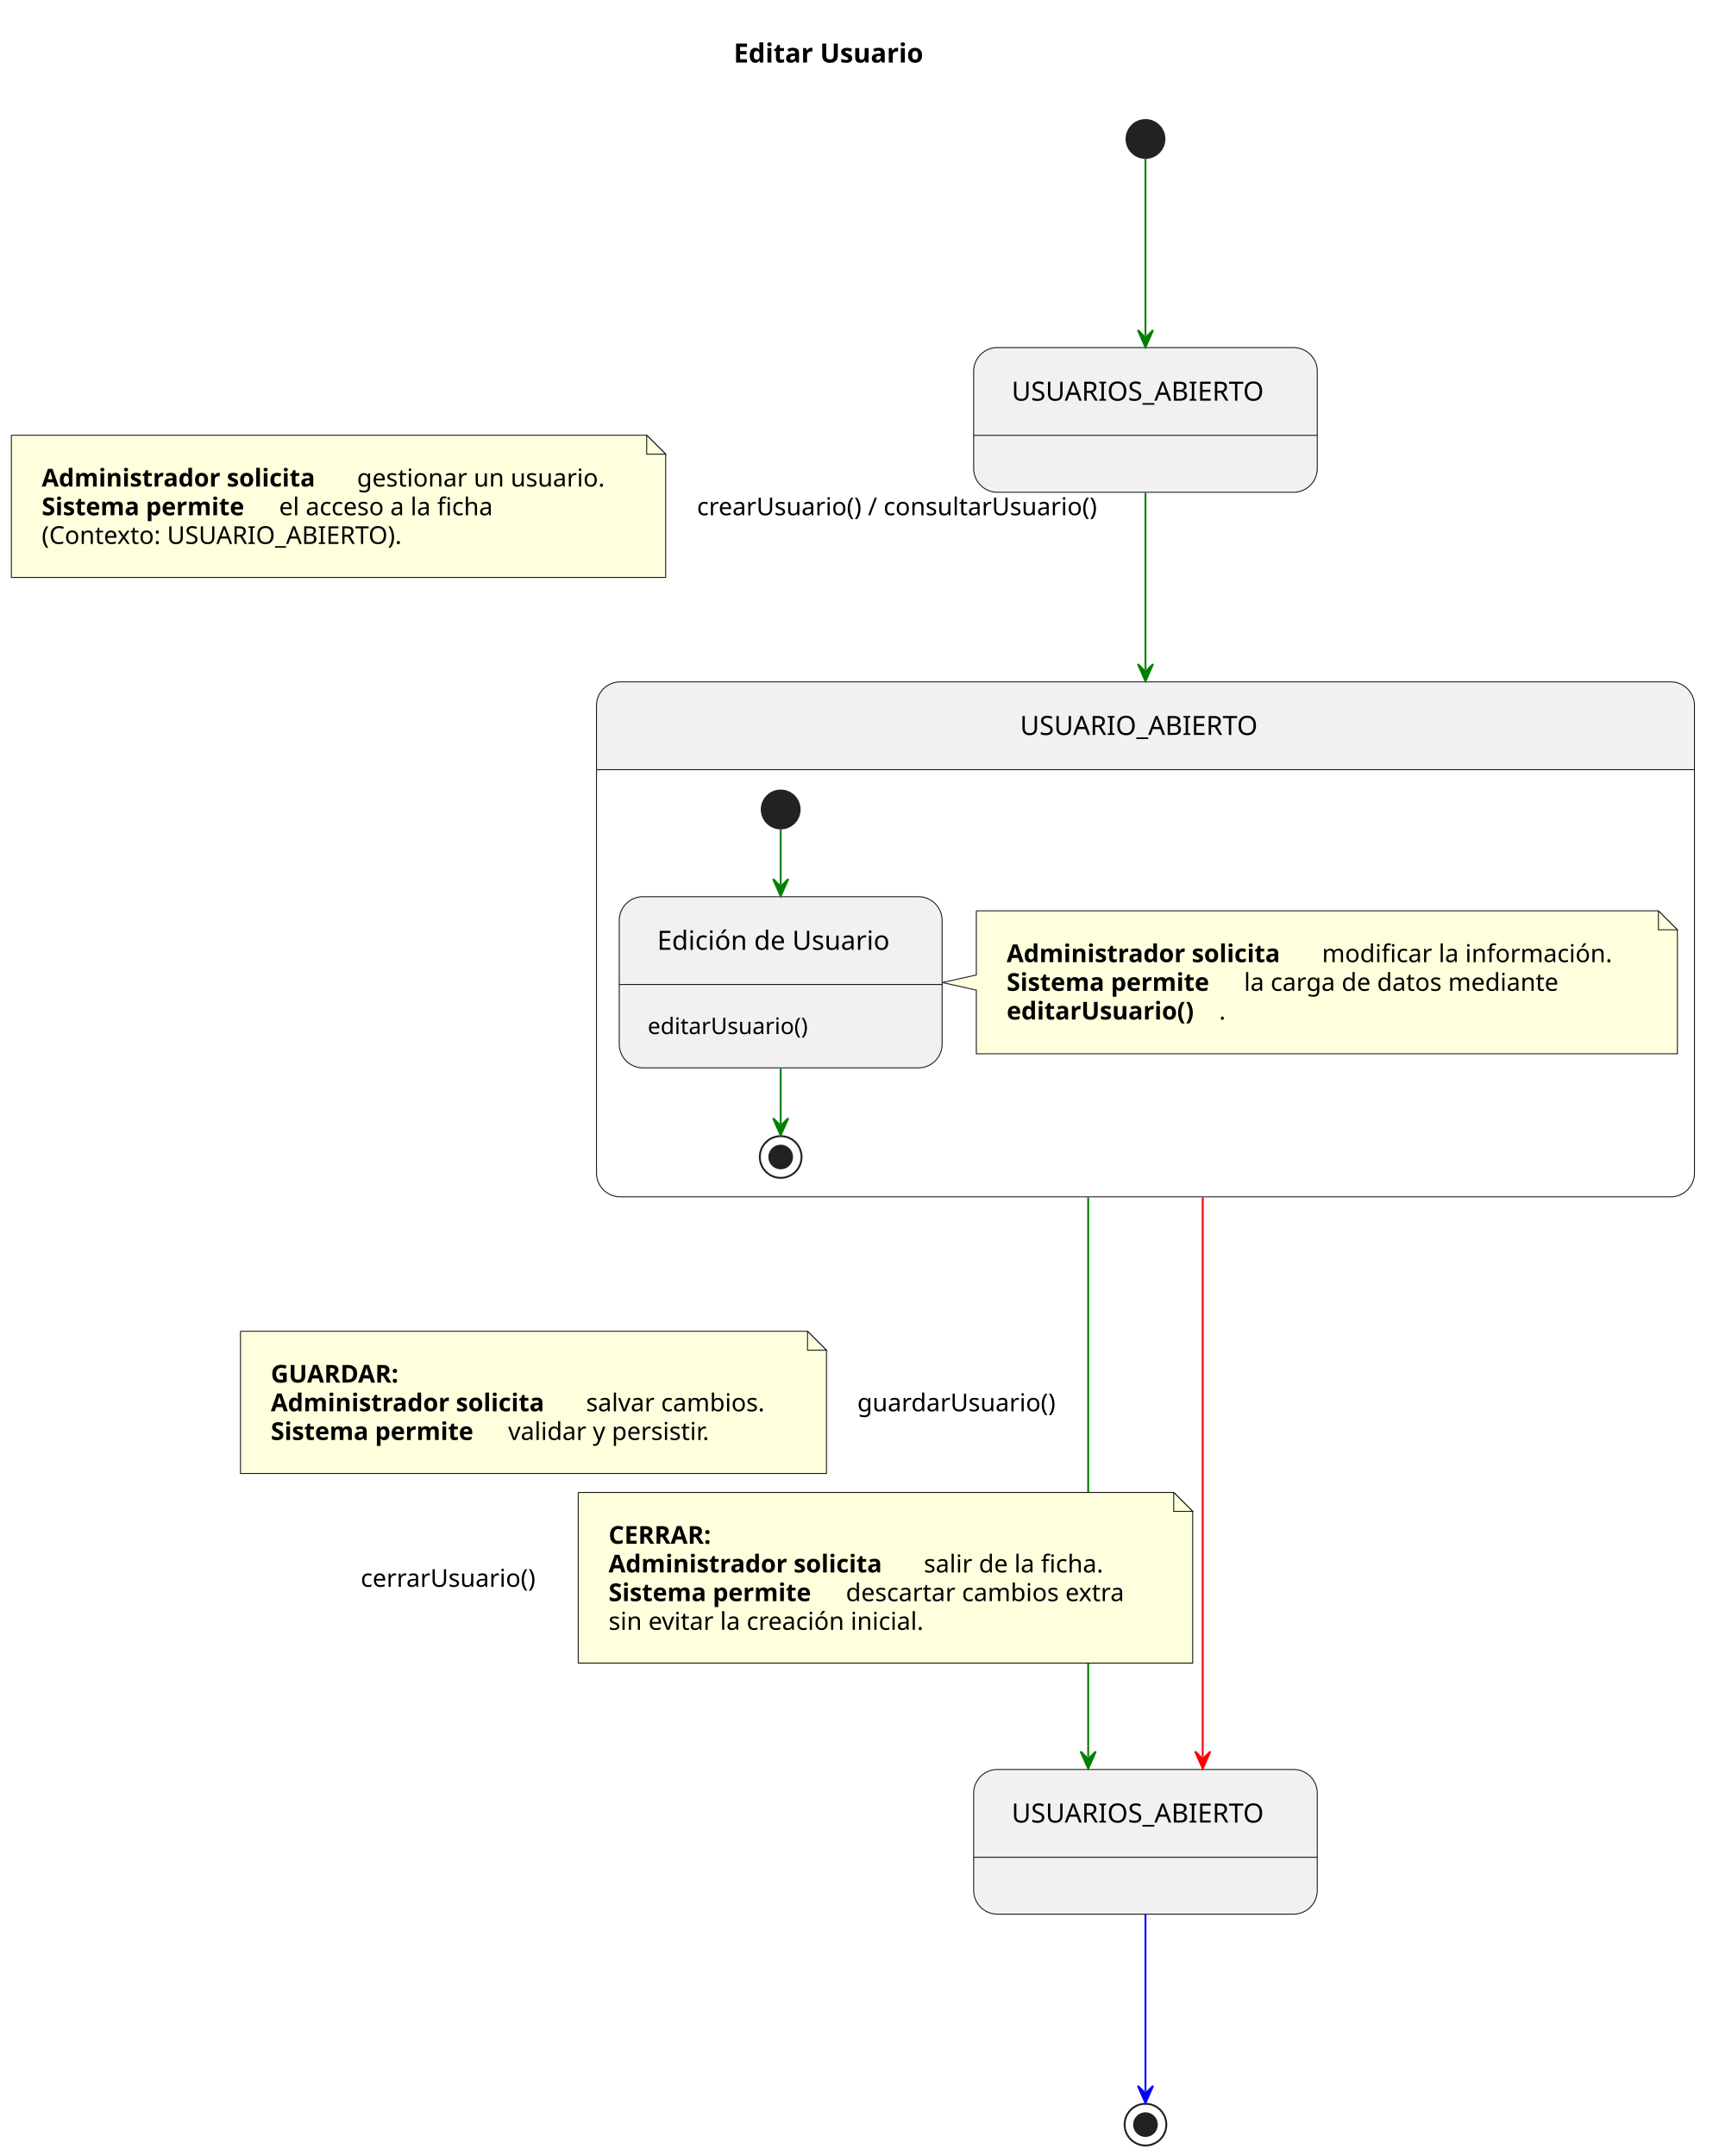
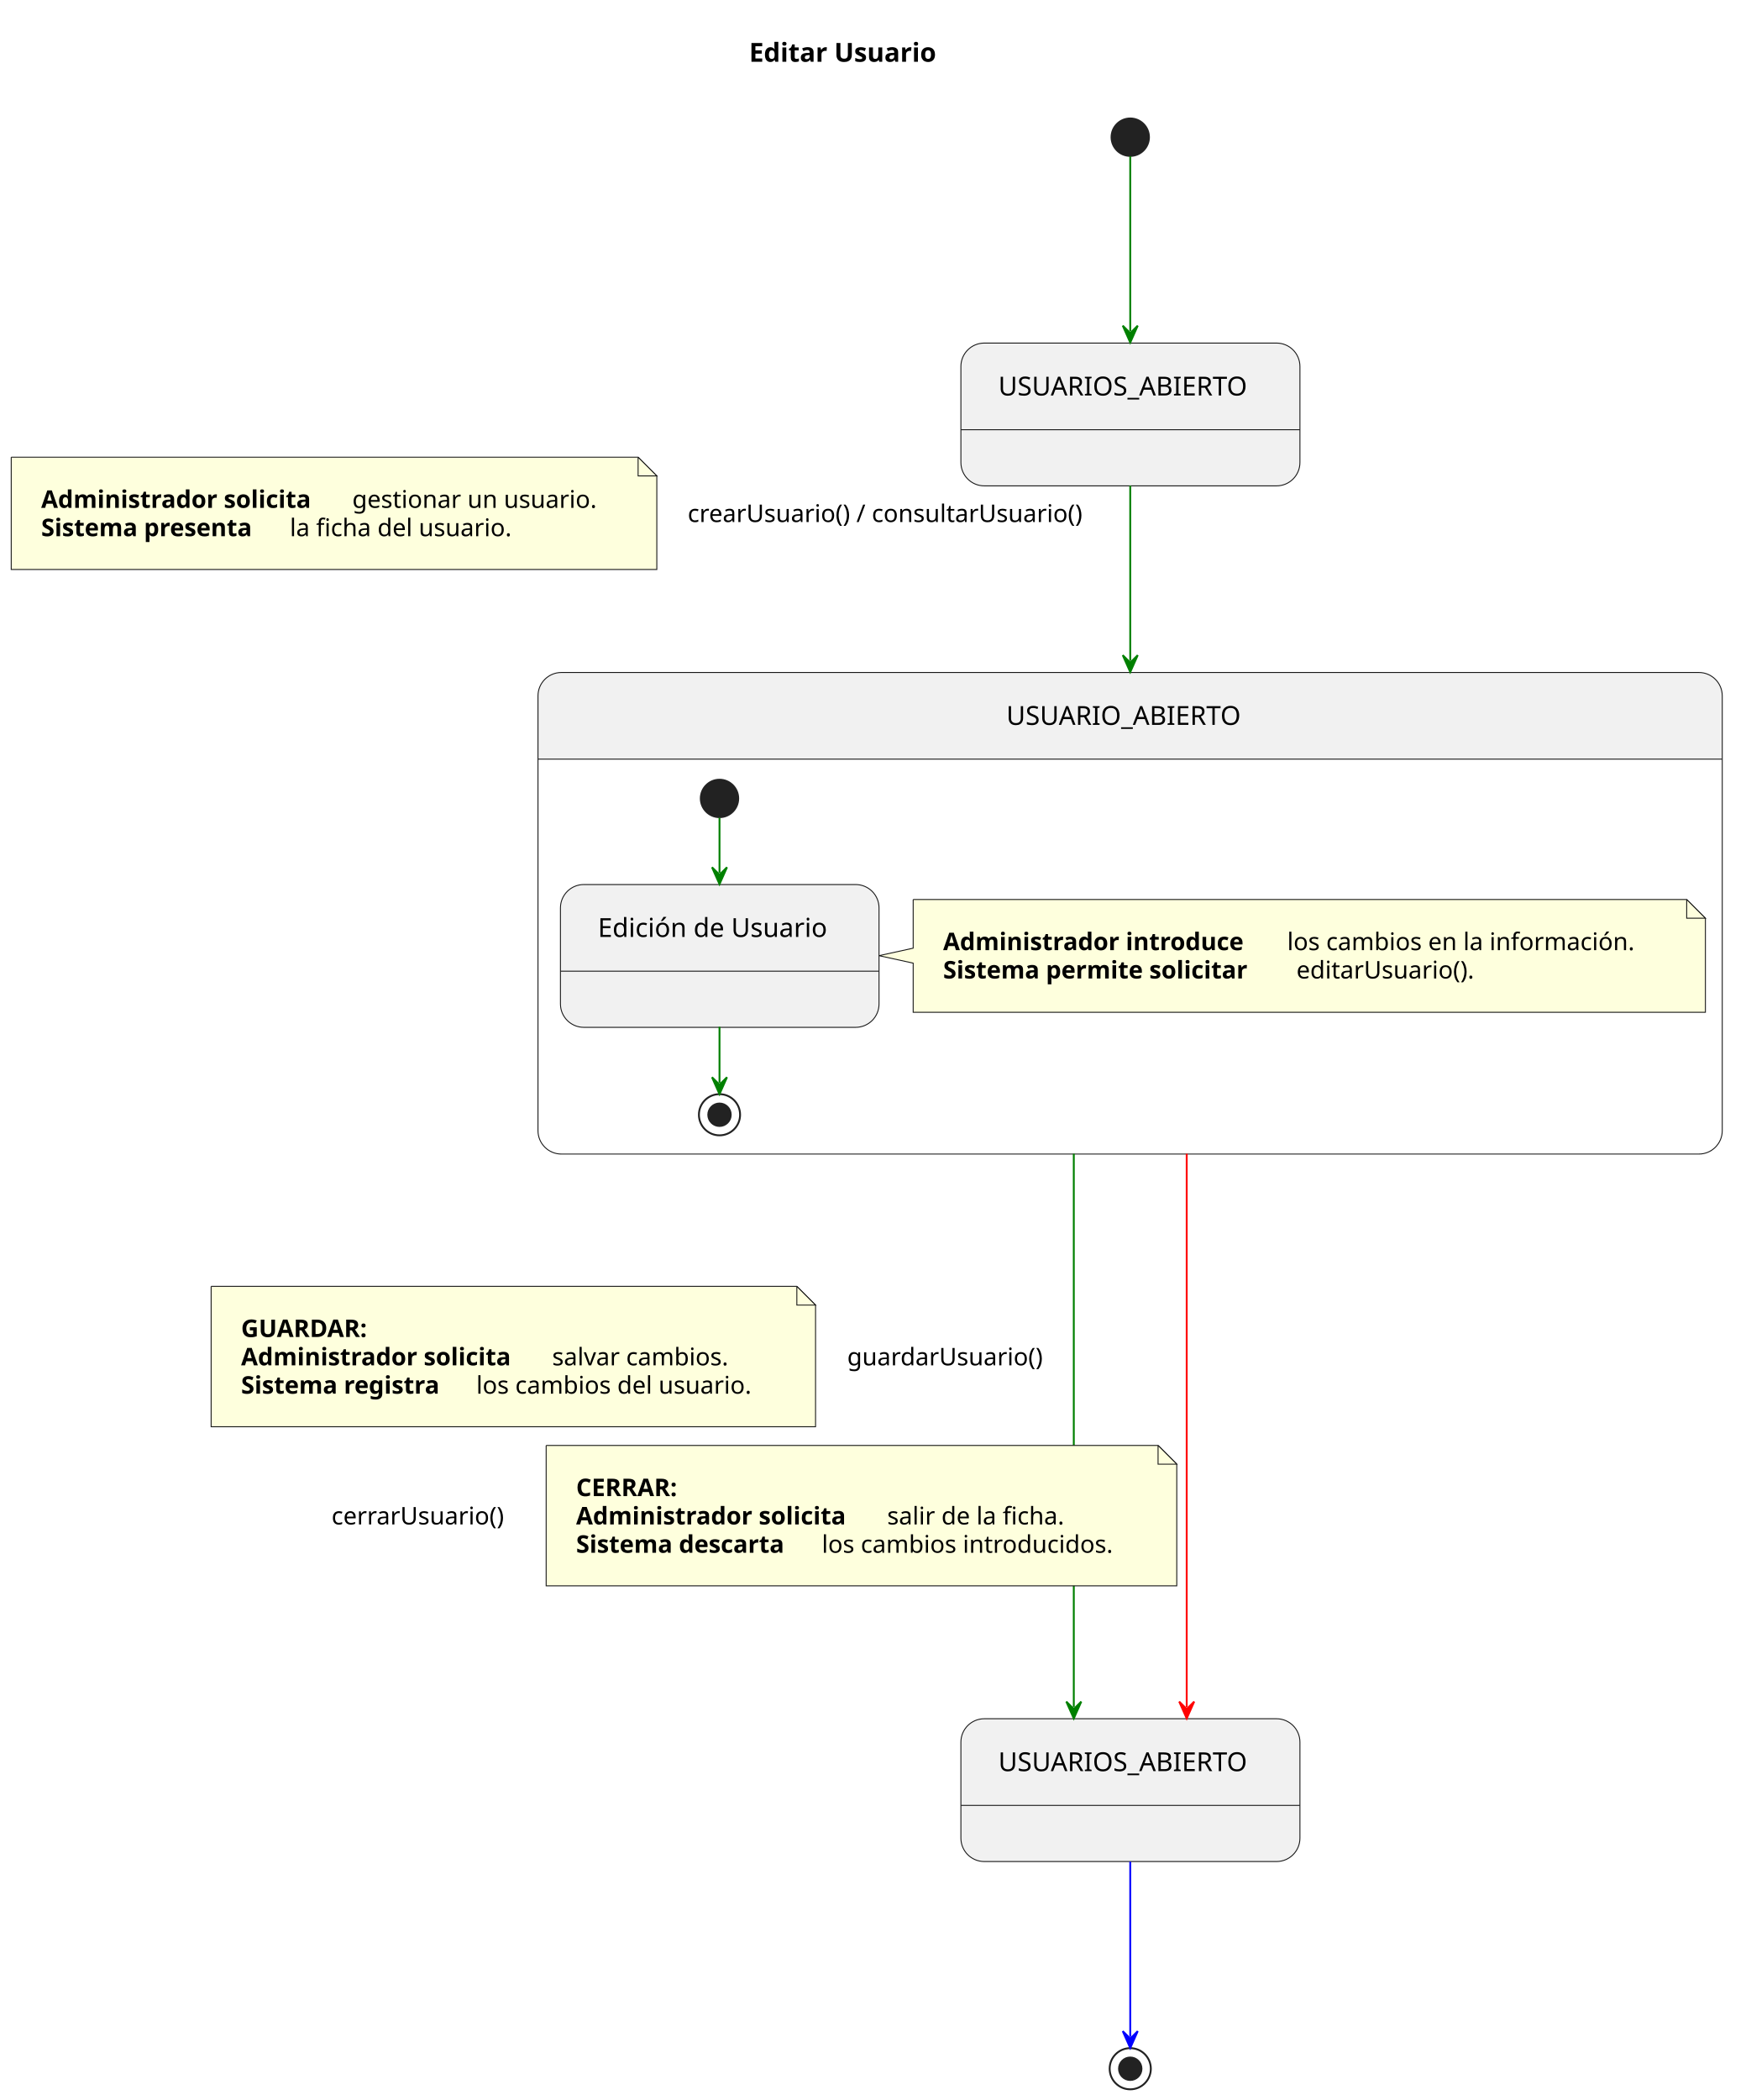
- <svg xmlns="http://www.w3.org/2000/svg" contentStyleType="text/css" data-diagram-type="STATE" height="1137px" preserveAspectRatio="none" style="width:906px;height:1137px;background:#FFFFFF;" version="1.1" viewBox="0 0 906 1137" width="906px" zoomAndPan="magnify">
+ <svg xmlns="http://www.w3.org/2000/svg" contentStyleType="text/css" data-diagram-type="STATE" height="1122px" preserveAspectRatio="none" style="width:933px;height:1122px;background:#FFFFFF;" version="1.1" viewBox="0 0 933 1122" width="933px" zoomAndPan="magnify">
  <defs />
  <g>
    <g class="title" data-source-line="1">
-       <text fill="#000000" font-family="sans-serif" font-size="14" font-weight="bold" lengthAdjust="spacing" textLength="112.738" x="386.867" y="32.995">Editar Usuario</text>
+       <text fill="#000000" font-family="sans-serif" font-size="14" font-weight="bold" lengthAdjust="spacing" textLength="112.738" x="400.313" y="32.995">Editar Usuario</text>
    </g>
-     <g>
-       <rect fill="#F1F1F1" height="76.297" rx="12.5" ry="12.5" style="stroke:#181818;stroke-width:0.5;" width="181.176" x="513.41" y="183.297" />
-       <line style="stroke:#181818;stroke-width:0.5;" x1="513.41" x2="694.586" y1="229.594" y2="229.594" />
-       <text fill="#000000" font-family="sans-serif" font-size="14" lengthAdjust="spacing" textLength="141.176" x="533.41" y="211.292">USUARIOS_ABIERTO</text>
+     <g id="USUARIOS_ABIERTO_LISTADO">
+       <rect fill="#F1F1F1" height="76.297" rx="12.5" ry="12.5" style="stroke:#181818;stroke-width:0.5;" width="181.176" x="513.5" y="183.297" />
+       <line style="stroke:#181818;stroke-width:0.5;" x1="513.5" x2="694.676" y1="229.594" y2="229.594" />
+       <text fill="#000000" font-family="sans-serif" font-size="14" lengthAdjust="spacing" textLength="141.176" x="533.5" y="211.292">USUARIOS_ABIERTO</text>
    </g>
-     <path d="M327.02,359.597 L880.973,359.597 A12.5,12.5 0 0 1 893.473,372.097 L893.473,405.894 L314.52,405.894 L314.52,372.097 A12.5,12.5 0 0 1 327.02,359.597" fill="#F1F1F1" />
-     <rect fill="none" height="271.567" rx="12.5" ry="12.5" style="stroke:#181818;stroke-width:0.5;" width="578.953" x="314.52" y="359.597" />
-     <line style="stroke:#181818;stroke-width:0.5;" x1="314.52" x2="893.473" y1="405.894" y2="405.894" />
-     <text fill="#000000" font-family="sans-serif" font-size="14" lengthAdjust="spacing" textLength="132.289" x="537.852" y="387.592">USUARIO_ABIERTO</text>
-     <g>
-       <rect fill="#F1F1F1" height="90.266" rx="12.5" ry="12.5" style="stroke:#181818;stroke-width:0.5;" width="170.252" x="326.52" y="472.894" />
-       <line style="stroke:#181818;stroke-width:0.5;" x1="326.52" x2="496.772" y1="519.191" y2="519.191" />
-       <text fill="#000000" font-family="sans-serif" font-size="14" lengthAdjust="spacing" textLength="130.252" x="346.52" y="500.889">Edición de Usuario</text>
-       <text fill="#000000" font-family="sans-serif" font-size="12" lengthAdjust="spacing" textLength="90.293" x="341.52" y="545.329">editarUsuario()</text>
+     <path d="M300,359.297 L907.864,359.297 A12.5,12.5 0 0 1 920.364,371.797 L920.364,405.594 L287.5,405.594 L287.5,371.797 A12.5,12.5 0 0 1 300,359.297" fill="#F1F1F1" />
+     <rect fill="none" height="257.297" rx="12.5" ry="12.5" style="stroke:#181818;stroke-width:0.5;" width="632.864" x="287.5" y="359.297" />
+     <line style="stroke:#181818;stroke-width:0.5;" x1="287.5" x2="920.364" y1="405.594" y2="405.594" />
+     <text fill="#000000" font-family="sans-serif" font-size="14" lengthAdjust="spacing" textLength="132.289" x="537.787" y="387.292">USUARIO_ABIERTO</text>
+     <g id="USUARIO_ABIERTO.ModificacionDatos">
+       <rect fill="#F1F1F1" height="76.297" rx="12.5" ry="12.5" style="stroke:#181818;stroke-width:0.5;" width="170.252" x="299.5" y="472.594" />
+       <line style="stroke:#181818;stroke-width:0.5;" x1="299.5" x2="469.752" y1="518.891" y2="518.891" />
+       <text fill="#000000" font-family="sans-serif" font-size="14" lengthAdjust="spacing" textLength="130.252" x="319.5" y="500.589">Edición de Usuario</text>
    </g>
-     <ellipse cx="411.65" cy="426.894" fill="#222222" rx="10" ry="10" style="stroke:#222222;stroke-width:1;" />
-     <ellipse cx="411.65" cy="610.164" fill="none" rx="11" ry="11" style="stroke:#222222;stroke-width:1;" />
-     <ellipse cx="411.65" cy="610.164" fill="#222222" rx="6" ry="6" style="stroke:#222222;stroke-width:1;" />
-     <g class="entity" data-qualified-name="USUARIO_ABIERTO_COMP.GMN2" data-source-line="34" id="ent0003">
-       <path d="M514.81,480.334 L514.81,514.164 L496.89,518.164 L514.81,522.164 L514.81,555.732 A0,0 0 0 0 514.81,555.732 L884.473,555.732 A0,0 0 0 0 884.473,555.732 L884.473,490.334 L874.473,480.334 L514.81,480.334 A0,0 0 0 0 514.81,480.334" fill="#FEFFDD" style="stroke:#181818;stroke-width:0.5;" />
-       <path d="M874.473,480.334 L874.473,490.334 L884.473,490.334 L874.473,480.334" fill="#FEFFDD" style="stroke:#181818;stroke-width:0.5;" />
-       <text fill="#000000" font-family="sans-serif" font-size="13" font-weight="bold" lengthAdjust="spacing" textLength="162.119" x="530.81" y="507.401">Administrador solicita</text>
-       <text fill="#000000" font-family="sans-serif" font-size="13" lengthAdjust="spacing" textLength="162.411" x="697.062" y="507.401">modificar la información.</text>
-       <text fill="#000000" font-family="sans-serif" font-size="13" font-weight="bold" lengthAdjust="spacing" textLength="120.999" x="530.81" y="522.534">Sistema permite</text>
-       <text fill="#000000" font-family="sans-serif" font-size="13" lengthAdjust="spacing" textLength="178.902" x="655.941" y="522.534">la carga de datos mediante</text>
-       <text fill="#000000" font-family="sans-serif" font-size="13" font-weight="bold" lengthAdjust="spacing" textLength="111.979" x="530.81" y="537.666">editarUsuario()</text>
-       <text fill="#000000" font-family="sans-serif" font-size="13" lengthAdjust="spacing" textLength="4.132" x="642.789" y="537.666">.</text>
+     <ellipse cx="384.5" cy="426.594" fill="#222222" rx="10" ry="10" style="stroke:#222222;stroke-width:1;" />
+     <ellipse cx="384.5" cy="595.594" fill="none" rx="11" ry="11" style="stroke:#222222;stroke-width:1;" />
+     <ellipse cx="384.5" cy="595.594" fill="#222222" rx="6" ry="6" style="stroke:#222222;stroke-width:1;" />
+     <g class="entity" data-entity="GMN2" data-source-line="19" data-uid="ent0003" id="entity_GMN2">
+       <path d="M488,480.594 L488,506.594 L469.74,510.594 L488,514.594 L488,540.859 A0,0 0 0 0 488,540.859 L911.364,540.859 A0,0 0 0 0 911.364,540.859 L911.364,490.594 L901.364,480.594 L488,480.594 A0,0 0 0 0 488,480.594" fill="#FEFFDD" style="stroke:#181818;stroke-width:0.5;" />
+       <path d="M901.364,480.594 L901.364,490.594 L911.364,490.594 L901.364,480.594" fill="#FEFFDD" style="stroke:#181818;stroke-width:0.5;" />
+       <text fill="#000000" font-family="sans-serif" font-size="13" font-weight="bold" lengthAdjust="spacing" textLength="179.74" x="504" y="507.661">Administrador introduce</text>
+       <text fill="#000000" font-family="sans-serif" font-size="13" lengthAdjust="spacing" textLength="198.491" x="687.873" y="507.661">los cambios en la información.</text>
+       <text fill="#000000" font-family="sans-serif" font-size="13" font-weight="bold" lengthAdjust="spacing" textLength="184.666" x="504" y="522.793">Sistema permite solicitar</text>
+       <text fill="#000000" font-family="sans-serif" font-size="13" lengthAdjust="spacing" textLength="101.95" x="692.798" y="522.793">editarUsuario().</text>
    </g>
-     <g class="link" data-entity-1="ent0005" data-entity-2="ent0005" data-link-type="dependency" data-source-line="31" id="lnk6">
-       <path d="M411.65,437.354 C411.65,446.144 411.65,453.354 411.65,466.554" fill="none" id="*start*USUARIO_ABIERTO_COMP-to-ModificacionDatos" style="stroke:#008000;stroke-width:1;" />
-       <polygon fill="#008000" points="411.65,472.554,415.65,463.554,411.65,467.554,407.65,463.554,411.65,472.554" style="stroke:#008000;stroke-width:1;" />
+     <g class="link" data-entity-1=".start.USUARIO_ABIERTO" data-entity-2="ModificacionDatos" data-source-line="17" data-uid="lnk6" id="link_.start.USUARIO_ABIERTO_ModificacionDatos">
+       <path d="M384.5,436.894 C384.5,445.834 384.5,453.344 384.5,466.374" fill="none" id="*start*USUARIO_ABIERTO-to-ModificacionDatos" style="stroke:#008000;stroke-width:1;" />
+       <polygon fill="#008000" points="384.5,472.374,388.5,463.374,384.5,467.374,380.5,463.374,384.5,472.374" style="stroke:#008000;stroke-width:1;" />
    </g>
-     <g class="link" data-entity-1="ent0005" data-entity-2="ent0007" data-link-type="dependency" data-source-line="39" id="lnk8">
-       <path d="M411.65,563.554 C411.65,576.614 411.65,583.724 411.65,592.704" fill="none" id="ModificacionDatos-to-*end*USUARIO_ABIERTO_COMP" style="stroke:#008000;stroke-width:1;" />
-       <polygon fill="#008000" points="411.65,598.704,415.65,589.704,411.65,593.704,407.65,589.704,411.65,598.704" style="stroke:#008000;stroke-width:1;" />
+     <g class="link" data-entity-1="ModificacionDatos" data-entity-2=".end.USUARIO_ABIERTO" data-source-line="22" data-uid="lnk8" id="link_ModificacionDatos_.end.USUARIO_ABIERTO">
+       <path d="M384.5,548.614 C384.5,561.704 384.5,569.354 384.5,578.554" fill="none" id="ModificacionDatos-to-*end*USUARIO_ABIERTO" style="stroke:#008000;stroke-width:1;" />
+       <polygon fill="#008000" points="384.5,584.554,388.5,575.554,384.5,579.554,380.5,575.554,384.5,584.554" style="stroke:#008000;stroke-width:1;" />
    </g>
-     <g>
-       <rect fill="#F1F1F1" height="76.297" rx="12.5" ry="12.5" style="stroke:#181818;stroke-width:0.5;" width="181.176" x="513.41" y="933.157" />
-       <line style="stroke:#181818;stroke-width:0.5;" x1="513.41" x2="694.586" y1="979.454" y2="979.454" />
-       <text fill="#000000" font-family="sans-serif" font-size="14" lengthAdjust="spacing" textLength="141.176" x="533.41" y="961.152">USUARIOS_ABIERTO</text>
+     <g id="USUARIOS_ABIERTO_FINAL">
+       <rect fill="#F1F1F1" height="76.297" rx="12.5" ry="12.5" style="stroke:#181818;stroke-width:0.5;" width="181.176" x="513.5" y="918.297" />
+       <line style="stroke:#181818;stroke-width:0.5;" x1="513.5" x2="694.676" y1="964.594" y2="964.594" />
+       <text fill="#000000" font-family="sans-serif" font-size="14" lengthAdjust="spacing" textLength="141.176" x="533.5" y="946.292">USUARIOS_ABIERTO</text>
    </g>
    <ellipse cx="604" cy="73.297" fill="#222222" rx="10" ry="10" style="stroke:#222222;stroke-width:1;" />
-     <ellipse cx="604" cy="1120.457" fill="none" rx="11" ry="11" style="stroke:#222222;stroke-width:1;" />
-     <ellipse cx="604" cy="1120.457" fill="#222222" rx="6" ry="6" style="stroke:#222222;stroke-width:1;" />
-     <g class="link" data-entity-1="ent0002" data-entity-2="ent0002" data-link-type="dependency" data-source-line="14" id="lnk3">
-       <path d="M604,83.477 C604,103.677 604,143.747 604,177.107" fill="none" id="*start*-to-USUARIOS_ABIERTO_LISTADO" style="stroke:#008000;stroke-width:1;" />
-       <polygon fill="#008000" points="604,183.107,608,174.107,604,178.107,600,174.107,604,183.107" style="stroke:#008000;stroke-width:1;" />
+     <ellipse cx="604" cy="1105.297" fill="none" rx="11" ry="11" style="stroke:#222222;stroke-width:1;" />
+     <ellipse cx="604" cy="1105.297" fill="#222222" rx="6" ry="6" style="stroke:#222222;stroke-width:1;" />
+     <g class="link" data-entity-1=".start." data-entity-2="USUARIOS_ABIERTO_LISTADO" data-source-line="9" data-uid="lnk3" id="link_.start._USUARIOS_ABIERTO_LISTADO">
+       <path d="M604,83.467 C604,103.647 604,143.677 604,176.997" fill="none" id="*start*-to-USUARIOS_ABIERTO_LISTADO" style="stroke:#008000;stroke-width:1;" />
+       <polygon fill="#008000" points="604,182.997,608,173.997,604,177.997,600,173.997,604,182.997" style="stroke:#008000;stroke-width:1;" />
    </g>
-     <g class="link" data-entity-1="ent0002" data-entity-2="ent0003" data-link-type="dependency" data-source-line="17" id="lnk4">
-       <path d="M604,259.827 C604,286.107 604,316.697 604,353.207" fill="none" id="USUARIOS_ABIERTO_LISTADO-to-USUARIO_ABIERTO_COMP" style="stroke:#008000;stroke-width:1;" />
-       <polygon fill="#008000" points="604,359.207,608,350.207,604,354.207,600,350.207,604,359.207" style="stroke:#008000;stroke-width:1;" />
-       <path d="M6,229.517 L6,304.517 L351,304.517 L351,239.517 L341,229.517 L6,229.517" fill="#FEFFDD" style="stroke:#181818;stroke-width:0.5;" />
-       <path d="M341,229.517 L341,239.517 L351,239.517 L341,229.517" fill="#FEFFDD" style="stroke:#181818;stroke-width:0.5;" />
-       <text fill="#000000" font-family="sans-serif" font-size="13" font-weight="bold" lengthAdjust="spacing" textLength="162.119" x="22" y="256.584">Administrador solicita</text>
-       <text fill="#000000" font-family="sans-serif" font-size="13" lengthAdjust="spacing" textLength="138.239" x="188.251" y="256.584">gestionar un usuario.</text>
-       <text fill="#000000" font-family="sans-serif" font-size="13" font-weight="bold" lengthAdjust="spacing" textLength="120.999" x="22" y="271.717">Sistema permite</text>
-       <text fill="#000000" font-family="sans-serif" font-size="13" lengthAdjust="spacing" textLength="124.211" x="147.131" y="271.717">el acceso a la ficha</text>
-       <text fill="#000000" font-family="sans-serif" font-size="13" lengthAdjust="spacing" textLength="204.737" x="22" y="286.849">(Contexto: USUARIO_ABIERTO).</text>
-       <text fill="#000000" font-family="sans-serif" font-size="13" lengthAdjust="spacing" textLength="225.913" x="367.491" y="271.717">crearUsuario() / consultarUsuario()</text>
+     <g class="link" data-entity-1="USUARIOS_ABIERTO_LISTADO" data-entity-2="USUARIO_ABIERTO" data-source-line="10" data-uid="lnk4" id="link_USUARIOS_ABIERTO_LISTADO_USUARIO_ABIERTO">
+       <path d="M604,259.477 C604,285.887 604,316.697 604,353.057" fill="none" id="USUARIOS_ABIERTO_LISTADO-to-USUARIO_ABIERTO" style="stroke:#008000;stroke-width:1;" />
+       <polygon fill="#008000" points="604,359.057,608,350.057,604,354.057,600,350.057,604,359.057" style="stroke:#008000;stroke-width:1;" />
+       <path d="M6,244.267 L6,304.267 L351,304.267 L351,254.267 L341,244.267 L6,244.267" fill="#FEFFDD" style="stroke:#181818;stroke-width:0.5;" />
+       <path d="M341,244.267 L341,254.267 L351,254.267 L341,244.267" fill="#FEFFDD" style="stroke:#181818;stroke-width:0.5;" />
+       <text fill="#000000" font-family="sans-serif" font-size="13" font-weight="bold" lengthAdjust="spacing" textLength="162.119" x="22" y="271.334">Administrador solicita</text>
+       <text fill="#000000" font-family="sans-serif" font-size="13" lengthAdjust="spacing" textLength="138.239" x="188.251" y="271.334">gestionar un usuario.</text>
+       <text fill="#000000" font-family="sans-serif" font-size="13" font-weight="bold" lengthAdjust="spacing" textLength="128.762" x="22" y="286.467">Sistema presenta</text>
+       <text fill="#000000" font-family="sans-serif" font-size="13" lengthAdjust="spacing" textLength="127.639" x="154.894" y="286.467">la ficha del usuario.</text>
+       <text fill="#000000" font-family="sans-serif" font-size="13" lengthAdjust="spacing" textLength="225.913" x="367.491" y="278.9">crearUsuario() / consultarUsuario()</text>
    </g>
-     <g class="link" data-entity-1="ent0003" data-entity-2="ent0004" data-link-type="dependency" data-source-line="43" id="lnk9">
-       <path d="M573.8,631.437 C573.8,734.047 573.8,861.817 573.8,926.677" fill="none" id="USUARIO_ABIERTO_COMP-to-USUARIOS_ABIERTO_FINAL" style="stroke:#008000;stroke-width:1;" />
-       <polygon fill="#008000" points="573.8,932.677,577.8,923.677,573.8,927.677,569.8,923.677,573.8,932.677" style="stroke:#008000;stroke-width:1;" />
-       <path d="M126.8,702.057 L126.8,777.057 L435.8,777.057 L435.8,712.057 L425.8,702.057 L126.8,702.057" fill="#FEFFDD" style="stroke:#181818;stroke-width:0.5;" />
-       <path d="M425.8,702.057 L425.8,712.057 L435.8,712.057 L425.8,702.057" fill="#FEFFDD" style="stroke:#181818;stroke-width:0.5;" />
-       <text fill="#000000" font-family="sans-serif" font-size="13" font-weight="bold" lengthAdjust="spacing" textLength="77.359" x="142.8" y="729.124">GUARDAR:</text>
-       <text fill="#000000" font-family="sans-serif" font-size="13" font-weight="bold" lengthAdjust="spacing" textLength="162.119" x="142.8" y="744.257">Administrador solicita</text>
-       <text fill="#000000" font-family="sans-serif" font-size="13" lengthAdjust="spacing" textLength="101.988" x="309.051" y="744.257">salvar cambios.</text>
-       <text fill="#000000" font-family="sans-serif" font-size="13" font-weight="bold" lengthAdjust="spacing" textLength="120.999" x="142.8" y="759.389">Sistema permite</text>
-       <text fill="#000000" font-family="sans-serif" font-size="13" lengthAdjust="spacing" textLength="117.343" x="267.931" y="759.389">validar y persistir.</text>
-       <text fill="#000000" font-family="sans-serif" font-size="13" lengthAdjust="spacing" textLength="110.913" x="452.039" y="744.257">guardarUsuario()</text>
+     <g class="link" data-entity-1="USUARIO_ABIERTO" data-entity-2="USUARIOS_ABIERTO_FINAL" data-source-line="24" data-uid="lnk9" id="link_USUARIO_ABIERTO_USUARIOS_ABIERTO_FINAL">
+       <path d="M573.83,616.437 C573.83,718.017 573.83,847.117 573.83,912.137" fill="none" id="USUARIO_ABIERTO-to-USUARIOS_ABIERTO_FINAL" style="stroke:#008000;stroke-width:1;" />
+       <polygon fill="#008000" points="573.83,918.137,577.83,909.137,573.83,913.137,569.83,909.137,573.83,918.137" style="stroke:#008000;stroke-width:1;" />
+       <path d="M112.83,687.287 L112.83,762.287 L435.83,762.287 L435.83,697.287 L425.83,687.287 L112.83,687.287" fill="#FEFFDD" style="stroke:#181818;stroke-width:0.5;" />
+       <path d="M425.83,687.287 L425.83,697.287 L435.83,697.287 L425.83,687.287" fill="#FEFFDD" style="stroke:#181818;stroke-width:0.5;" />
+       <text fill="#000000" font-family="sans-serif" font-size="13" font-weight="bold" lengthAdjust="spacing" textLength="77.359" x="128.83" y="714.354">GUARDAR:</text>
+       <text fill="#000000" font-family="sans-serif" font-size="13" font-weight="bold" lengthAdjust="spacing" textLength="162.119" x="128.83" y="729.487">Administrador solicita</text>
+       <text fill="#000000" font-family="sans-serif" font-size="13" lengthAdjust="spacing" textLength="101.988" x="295.082" y="729.487">salvar cambios.</text>
+       <text fill="#000000" font-family="sans-serif" font-size="13" font-weight="bold" lengthAdjust="spacing" textLength="121.558" x="128.83" y="744.619">Sistema registra</text>
+       <text fill="#000000" font-family="sans-serif" font-size="13" lengthAdjust="spacing" textLength="157.225" x="254.52" y="744.619">los cambios del usuario.</text>
+       <text fill="#000000" font-family="sans-serif" font-size="13" lengthAdjust="spacing" textLength="110.913" x="452.745" y="729.487">guardarUsuario()</text>
    </g>
-     <g class="link" data-entity-1="ent0003" data-entity-2="ent0004" data-link-type="dependency" data-source-line="50" id="lnk10">
-       <path d="M634.2,631.437 C634.2,734.047 634.2,861.817 634.2,926.677" fill="none" id="USUARIO_ABIERTO_COMP-to-USUARIOS_ABIERTO_FINAL-1" style="stroke:#FF0000;stroke-width:1;" />
-       <polygon fill="#FF0000" points="634.2,932.677,638.2,923.677,634.2,927.677,630.2,923.677,634.2,932.677" style="stroke:#FF0000;stroke-width:1;" />
-       <text fill="#000000" font-family="sans-serif" font-size="13" lengthAdjust="spacing" textLength="98.693" x="190.2" y="836.823">cerrarUsuario()</text>
-       <path d="M304.893,787.057 L304.893,877.057 L628.893,877.057 L628.893,797.057 L618.893,787.057 L304.893,787.057" fill="#FEFFDD" style="stroke:#181818;stroke-width:0.5;" />
-       <path d="M618.893,787.057 L618.893,797.057 L628.893,797.057 L618.893,787.057" fill="#FEFFDD" style="stroke:#181818;stroke-width:0.5;" />
-       <text fill="#000000" font-family="sans-serif" font-size="13" font-weight="bold" lengthAdjust="spacing" textLength="63.711" x="320.893" y="814.124">CERRAR:</text>
-       <text fill="#000000" font-family="sans-serif" font-size="13" font-weight="bold" lengthAdjust="spacing" textLength="162.119" x="320.893" y="829.257">Administrador solicita</text>
-       <text fill="#000000" font-family="sans-serif" font-size="13" lengthAdjust="spacing" textLength="103.207" x="487.145" y="829.257">salir de la ficha.</text>
-       <text fill="#000000" font-family="sans-serif" font-size="13" font-weight="bold" lengthAdjust="spacing" textLength="120.999" x="320.893" y="844.389">Sistema permite</text>
-       <text fill="#000000" font-family="sans-serif" font-size="13" lengthAdjust="spacing" textLength="158.622" x="446.025" y="844.389">descartar cambios extra</text>
-       <text fill="#000000" font-family="sans-serif" font-size="13" lengthAdjust="spacing" textLength="181.784" x="320.893" y="859.522">sin evitar la creación inicial.</text>
+     <g class="link" data-entity-1="USUARIO_ABIERTO" data-entity-2="USUARIOS_ABIERTO_FINAL" data-source-line="30" data-uid="lnk10" id="link_USUARIO_ABIERTO_USUARIOS_ABIERTO_FINAL">
+       <path d="M634.17,616.437 C634.17,718.017 634.17,847.117 634.17,912.137" fill="none" id="USUARIO_ABIERTO-to-USUARIOS_ABIERTO_FINAL-1" style="stroke:#FF0000;stroke-width:1;" />
+       <polygon fill="#FF0000" points="634.17,918.137,638.17,909.137,634.17,913.137,630.17,909.137,634.17,918.137" style="stroke:#FF0000;stroke-width:1;" />
+       <text fill="#000000" font-family="sans-serif" font-size="13" lengthAdjust="spacing" textLength="98.693" x="177.17" y="814.487">cerrarUsuario()</text>
+       <path d="M291.863,772.287 L291.863,847.287 L628.863,847.287 L628.863,782.287 L618.863,772.287 L291.863,772.287" fill="#FEFFDD" style="stroke:#181818;stroke-width:0.5;" />
+       <path d="M618.863,772.287 L618.863,782.287 L628.863,782.287 L618.863,772.287" fill="#FEFFDD" style="stroke:#181818;stroke-width:0.5;" />
+       <text fill="#000000" font-family="sans-serif" font-size="13" font-weight="bold" lengthAdjust="spacing" textLength="63.711" x="307.863" y="799.354">CERRAR:</text>
+       <text fill="#000000" font-family="sans-serif" font-size="13" font-weight="bold" lengthAdjust="spacing" textLength="162.119" x="307.863" y="814.487">Administrador solicita</text>
+       <text fill="#000000" font-family="sans-serif" font-size="13" lengthAdjust="spacing" textLength="103.207" x="474.115" y="814.487">salir de la ficha.</text>
+       <text fill="#000000" font-family="sans-serif" font-size="13" font-weight="bold" lengthAdjust="spacing" textLength="127.169" x="307.863" y="829.619">Sistema descarta</text>
+       <text fill="#000000" font-family="sans-serif" font-size="13" lengthAdjust="spacing" textLength="165.579" x="439.165" y="829.619">los cambios introducidos.</text>
    </g>
-     <g class="link" data-entity-1="ent0004" data-entity-2="ent0011" data-link-type="dependency" data-source-line="58" id="lnk12">
-       <path d="M604,1009.717 C604,1042.687 604,1082.107 604,1103.037" fill="none" id="USUARIOS_ABIERTO_FINAL-to-*end*" style="stroke:#0000FF;stroke-width:1;" />
-       <polygon fill="#0000FF" points="604,1109.037,608,1100.037,604,1104.037,600,1100.037,604,1109.037" style="stroke:#0000FF;stroke-width:1;" />
+     <g class="link" data-entity-1="USUARIOS_ABIERTO_FINAL" data-entity-2=".end." data-source-line="36" data-uid="lnk12" id="link_USUARIOS_ABIERTO_FINAL_.end.">
+       <path d="M604,994.667 C604,1027.777 604,1067.457 604,1088.217" fill="none" id="USUARIOS_ABIERTO_FINAL-to-*end*" style="stroke:#0000FF;stroke-width:1;" />
+       <polygon fill="#0000FF" points="604,1094.217,608,1085.217,604,1089.217,600,1085.217,604,1094.217" style="stroke:#0000FF;stroke-width:1;" />
    </g>
  </g>
</svg>
